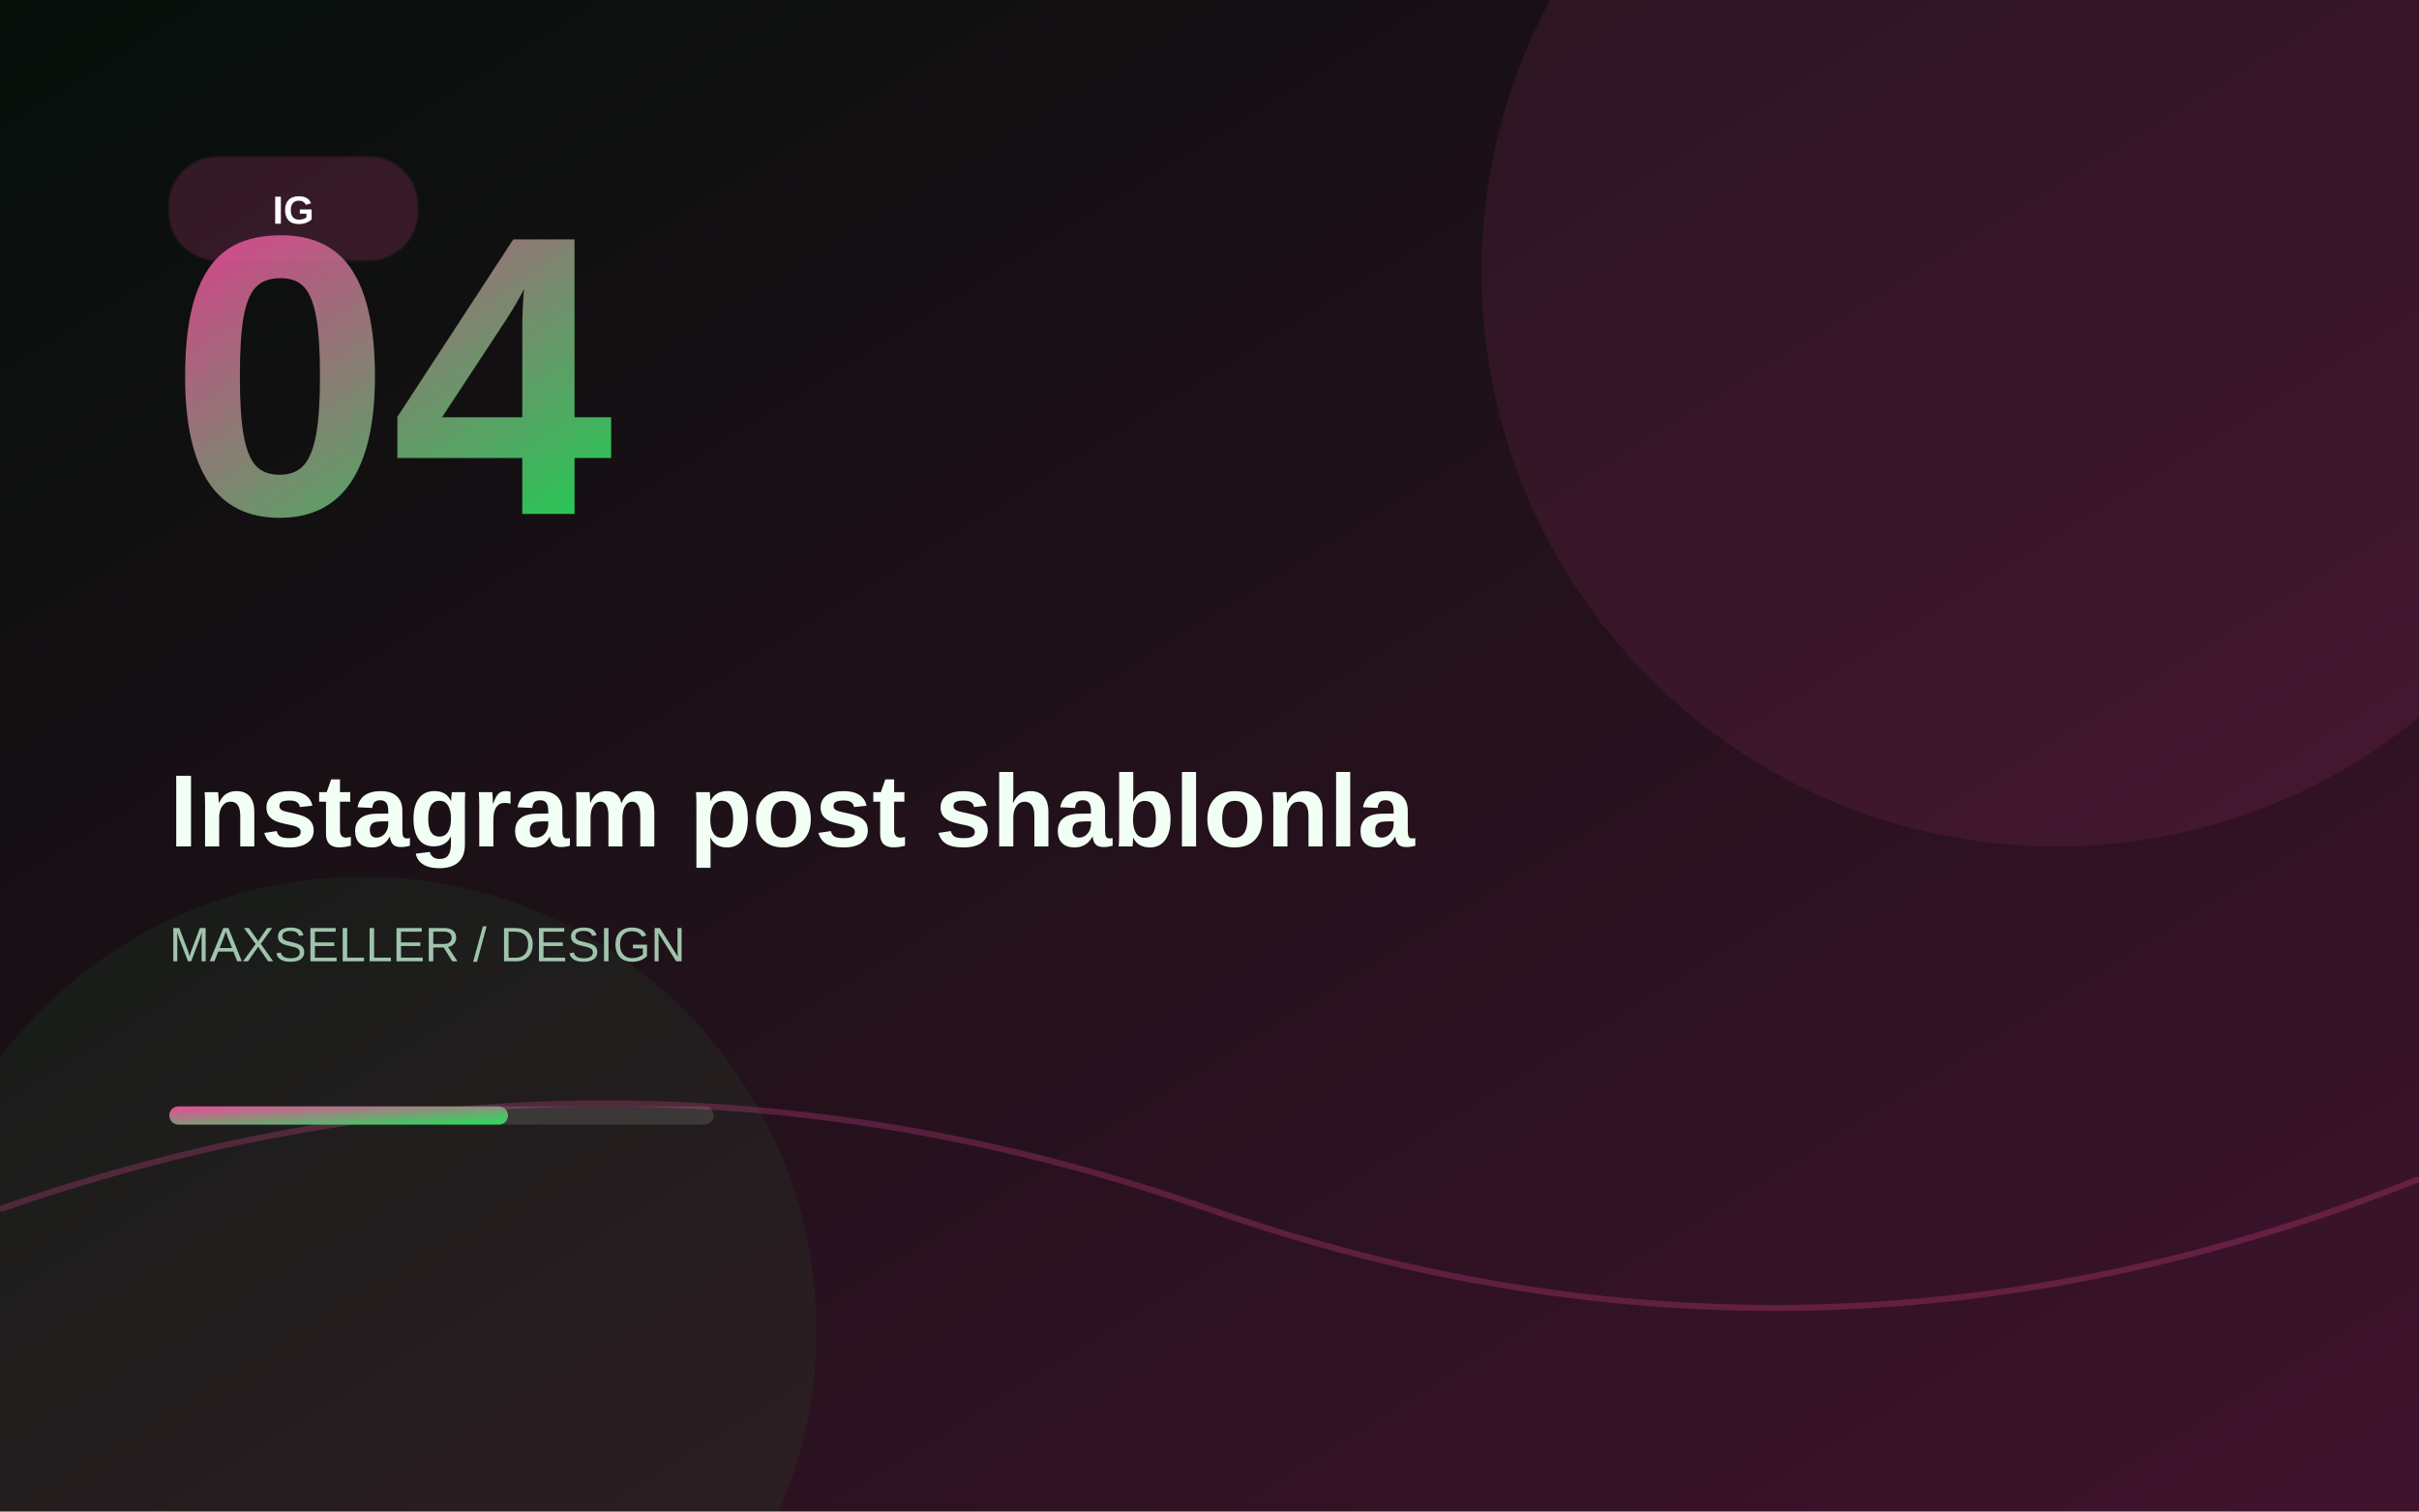
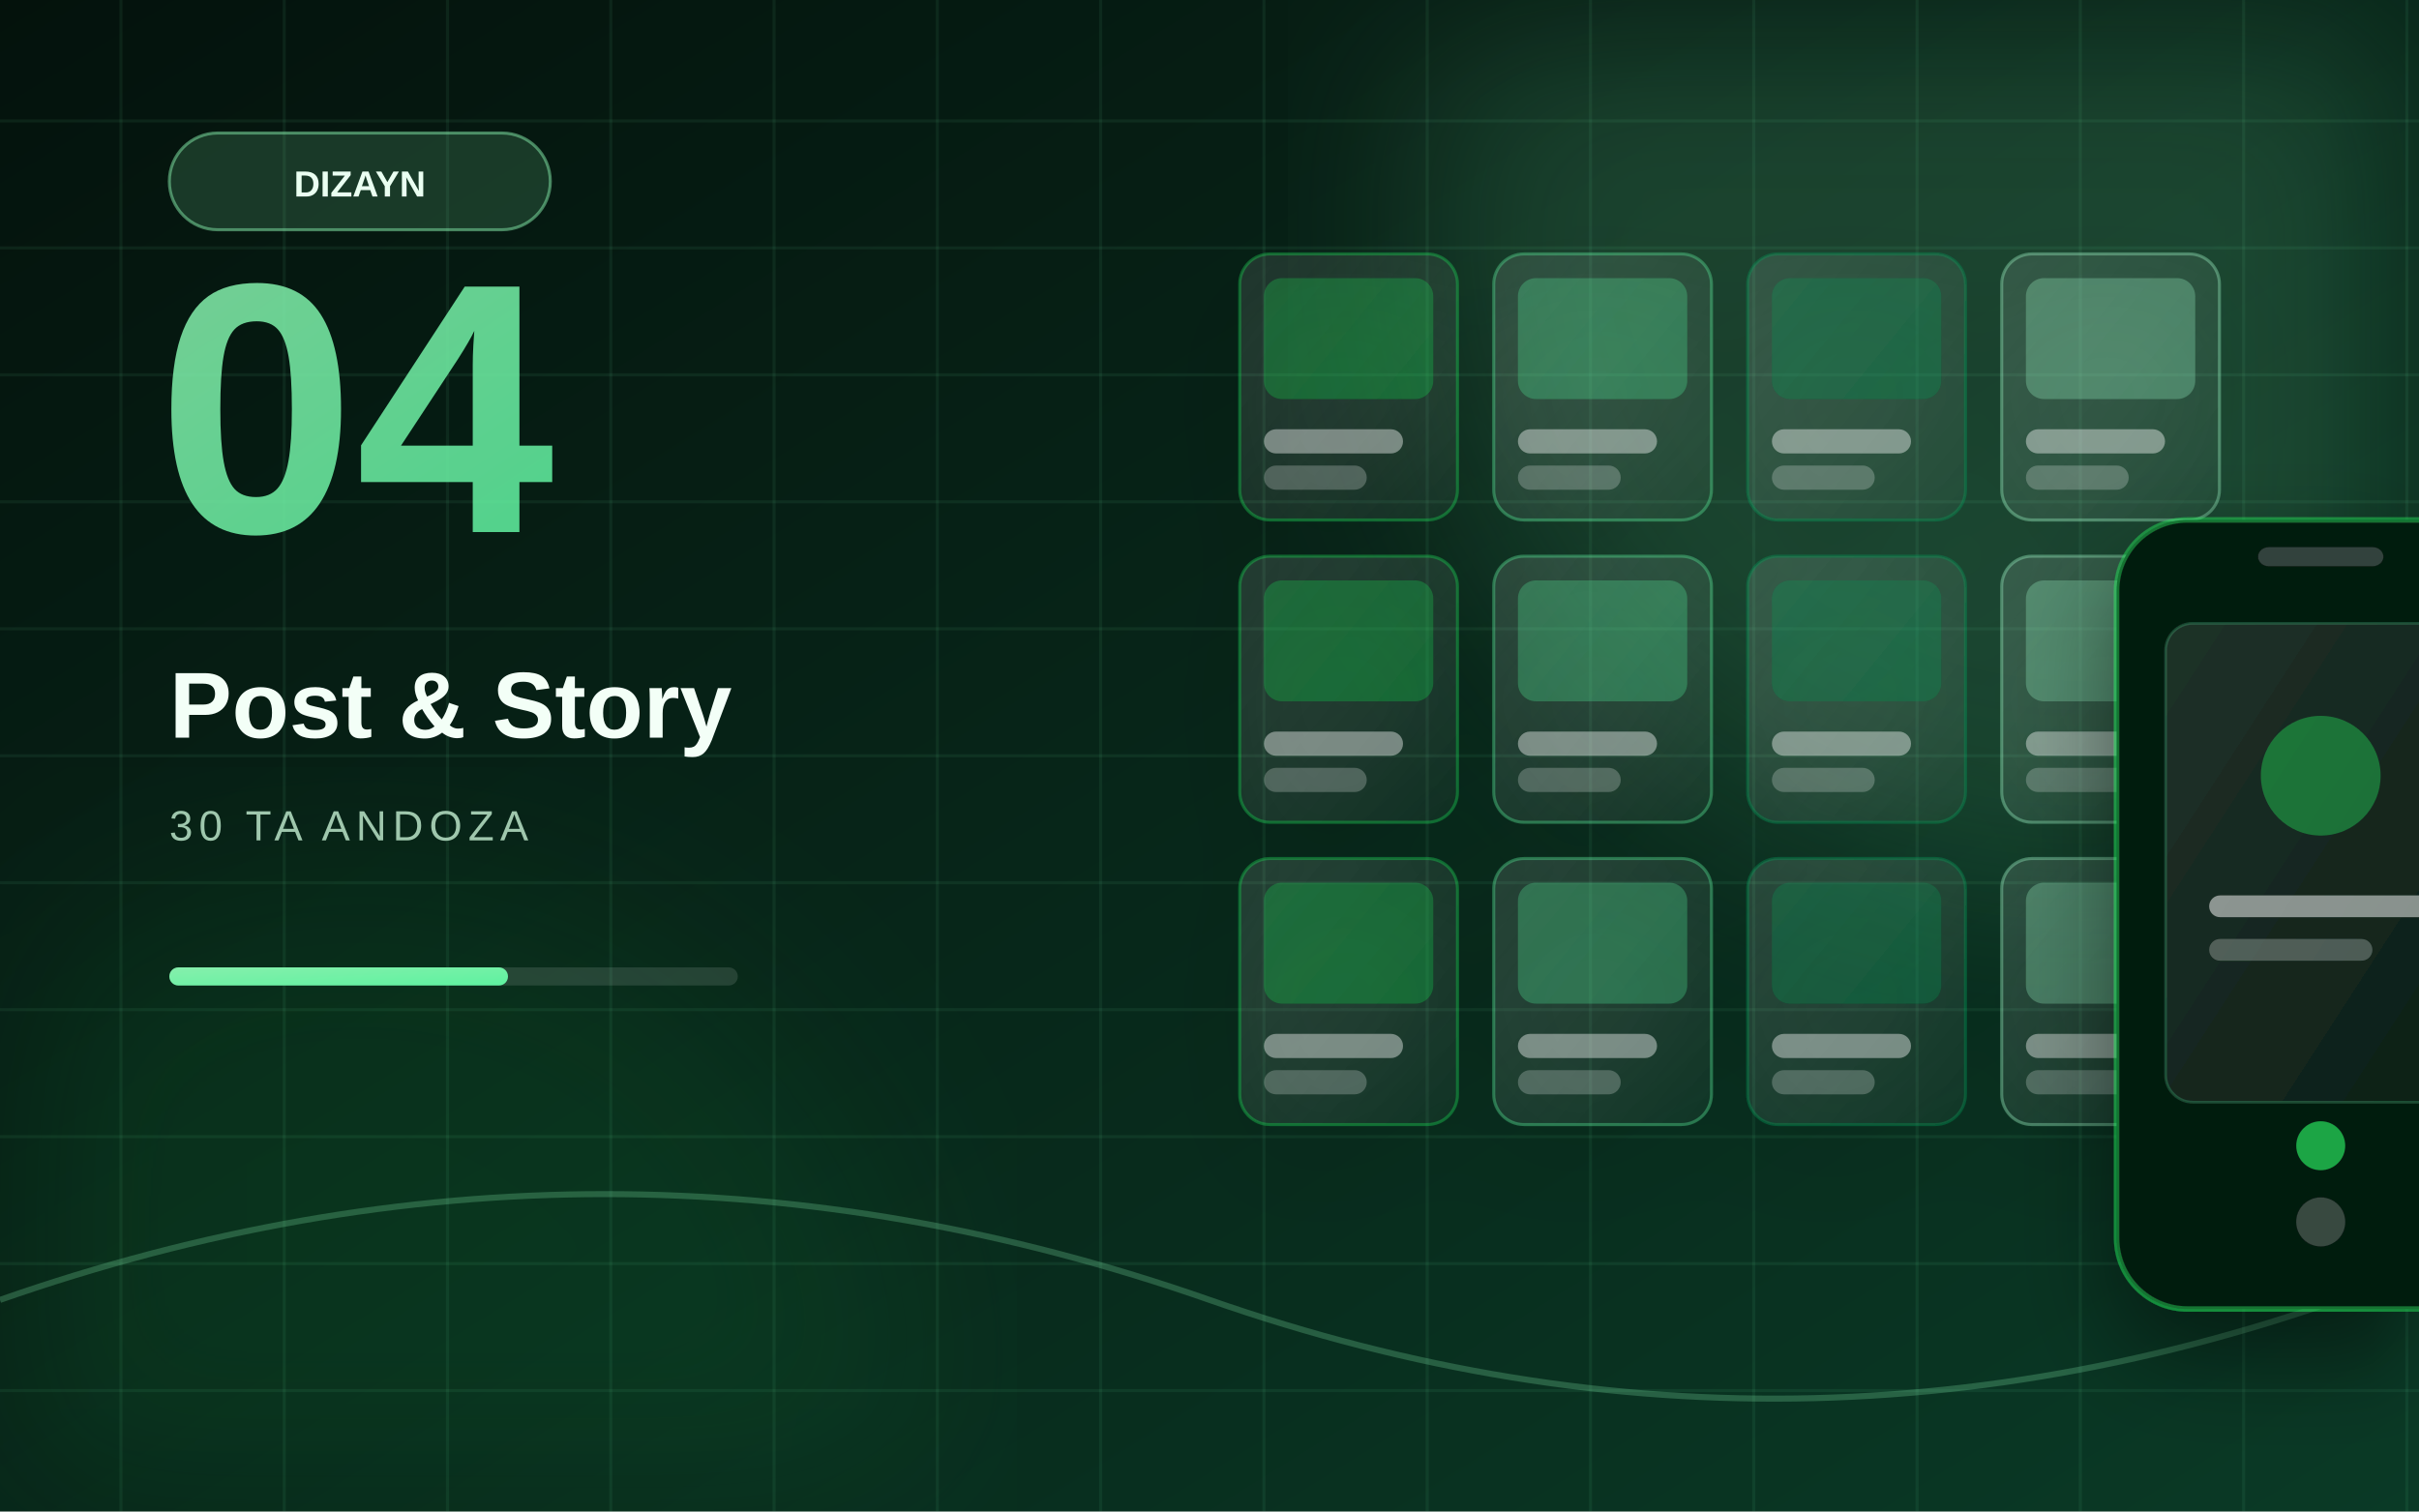
- <svg xmlns="http://www.w3.org/2000/svg" width="800" height="500" viewBox="0 0 800 500" role="img" aria-label="Instagram post shablonlari">
+ <svg xmlns="http://www.w3.org/2000/svg" width="800" height="500" viewBox="0 0 800 500" role="img" aria-label="Post &amp; Story">
  <defs>
    <linearGradient id="bg" x1="0" y1="0" x2="1" y2="1">
-       <stop offset="0" stop-color="#050f0a" />
-       <stop offset="1" stop-color="#40132c" />
+       <stop offset="0" stop-color="#04120c" />
+       <stop offset="1" stop-color="#0a3a26" />
    </linearGradient>
    <linearGradient id="acc" x1="0" y1="0" x2="1" y2="1">
-       <stop offset="0" stop-color="#ec4899" />
-       <stop offset="1" stop-color="#22e05a" />
+       <stop offset="0" stop-color="#86efac" />
+       <stop offset="1" stop-color="#5ef2a0" />
    </linearGradient>
+     <linearGradient id="glass" x1="0" y1="0" x2="1" y2="1">
+       <stop offset="0" stop-color="#ffffff" stop-opacity=".10" />
+       <stop offset="1" stop-color="#ffffff" stop-opacity=".02" />
+     </linearGradient>
+     <filter id="blur">
+       <feGaussianBlur stdDeviation="34" />
+     </filter>
+     <filter id="shadow" x="-30%" y="-30%" width="160%" height="180%">
+       <feDropShadow dx="0" dy="16" stdDeviation="18" flood-color="#000" flood-opacity=".45" />
+     </filter>
  </defs>
  <rect width="800" height="500" fill="url(#bg)" />
-   <circle cx="680" cy="90" r="190" fill="#ec4899" opacity="0.10" />
-   <circle cx="120" cy="440" r="150" fill="#22e05a" opacity="0.06" />
-   <path d="M0 400 Q 200 330 400 400 T 800 390" fill="none" stroke="#ec4899" stroke-width="2" opacity="0.25" />
-   <g transform="translate(56 52)">
-     <rect width="82" height="34" rx="16" fill="#ec4899" opacity="0.18" stroke="#ec4899" stroke-opacity="0.5" />
-     <text x="41" y="22" text-anchor="middle" font-family="Arial,sans-serif" font-size="13" font-weight="700" fill="#ffffff">IG</text>
+   <circle cx="690" cy="70" r="220" fill="#86efac" opacity=".16" filter="url(#blur)" />
+   <circle cx="120" cy="470" r="180" fill="#22e05a" opacity=".08" filter="url(#blur)" />
+   <g stroke="#7dffb2" stroke-opacity=".07" stroke-width="1">
+     <line x1="0" y1="40" x2="800" y2="40" />
+     <line x1="0" y1="82" x2="800" y2="82" />
+     <line x1="0" y1="124" x2="800" y2="124" />
+     <line x1="0" y1="166" x2="800" y2="166" />
+     <line x1="0" y1="208" x2="800" y2="208" />
+     <line x1="0" y1="250" x2="800" y2="250" />
+     <line x1="0" y1="292" x2="800" y2="292" />
+     <line x1="0" y1="334" x2="800" y2="334" />
+     <line x1="0" y1="376" x2="800" y2="376" />
+     <line x1="0" y1="418" x2="800" y2="418" />
+     <line x1="0" y1="460" x2="800" y2="460" />
+     <line x1="40" y1="0" x2="40" y2="500" />
+     <line x1="94" y1="0" x2="94" y2="500" />
+     <line x1="148" y1="0" x2="148" y2="500" />
+     <line x1="202" y1="0" x2="202" y2="500" />
+     <line x1="256" y1="0" x2="256" y2="500" />
+     <line x1="310" y1="0" x2="310" y2="500" />
+     <line x1="364" y1="0" x2="364" y2="500" />
+     <line x1="418" y1="0" x2="418" y2="500" />
+     <line x1="472" y1="0" x2="472" y2="500" />
+     <line x1="526" y1="0" x2="526" y2="500" />
+     <line x1="580" y1="0" x2="580" y2="500" />
+     <line x1="634" y1="0" x2="634" y2="500" />
+     <line x1="688" y1="0" x2="688" y2="500" />
+     <line x1="742" y1="0" x2="742" y2="500" />
+     <line x1="796" y1="0" x2="796" y2="500" />
  </g>
-   <text x="56" y="170" font-family="Arial,sans-serif" font-size="132" font-weight="800" fill="url(#acc)" opacity="0.9">04</text>
-   <text x="56" y="280" font-family="Arial,sans-serif" font-size="34" font-weight="700" fill="#f2fff5">Instagram post shablonla</text>
-   <text x="56" y="318" font-family="Arial,sans-serif" font-size="16" fill="#9fc4ac">MAXSELLER / DESIGN</text>
-   <g transform="translate(56 366)">
-     <rect width="180" height="6" rx="3" fill="#ffffff" opacity="0.12" />
-     <rect width="112" height="6" rx="3" fill="url(#acc)" />
+   <path d="M0 430 Q 200 360 400 430 T 800 420" fill="none" stroke="#86efac" stroke-opacity=".25" stroke-width="2" />
+   <g>
+     <rect x="56" y="44" width="126" height="32" rx="16" fill="#86efac" fill-opacity=".16" stroke="#86efac" stroke-opacity=".5" />
+     <text x="119" y="65" text-anchor="middle" font-family="Arial,sans-serif" font-size="12" font-weight="700" fill="#eafff1">DIZAYN</text>
+     <text x="52" y="176" font-family="Arial,sans-serif" font-size="118" font-weight="800" fill="url(#acc)" opacity=".85">04</text>
+     <text x="56" y="244" font-family="Arial,sans-serif" font-size="31" font-weight="700" fill="#f3fff7">Post &amp; Story</text>
+     <text x="56" y="278" font-family="Arial,sans-serif" font-size="14" letter-spacing="2" fill="#9fc7ad">30 TA ANDOZA</text>
+     <rect x="56" y="320" width="188" height="6" rx="3" fill="#ffffff" opacity=".12" />
+     <rect x="56" y="320" width="112" height="6" rx="3" fill="url(#acc)" />
+   </g>
+   <g transform="translate(410 84)" filter="url(#shadow)">
+     <rect x="0" y="0" width="72" height="88" rx="10" fill="url(#glass)" stroke="#22e05a" stroke-opacity=".35" />
+     <rect x="8" y="8" width="56" height="40" rx="6" fill="#22e05a" opacity=".28" />
+     <rect x="8" y="58" width="46" height="8" rx="4" fill="#ffffff" opacity=".4" />
+     <rect x="8" y="70" width="34" height="8" rx="4" fill="#ffffff" opacity=".22" />
+     <rect x="84" y="0" width="72" height="88" rx="10" fill="url(#glass)" stroke="#5ef2a0" stroke-opacity=".35" />
+     <rect x="92" y="8" width="56" height="40" rx="6" fill="#5ef2a0" opacity=".28" />
+     <rect x="92" y="58" width="46" height="8" rx="4" fill="#ffffff" opacity=".4" />
+     <rect x="92" y="70" width="34" height="8" rx="4" fill="#ffffff" opacity=".22" />
+     <rect x="168" y="0" width="72" height="88" rx="10" fill="url(#glass)" stroke="#0e9f5c" stroke-opacity=".35" />
+     <rect x="176" y="8" width="56" height="40" rx="6" fill="#0e9f5c" opacity=".28" />
+     <rect x="176" y="58" width="46" height="8" rx="4" fill="#ffffff" opacity=".4" />
+     <rect x="176" y="70" width="34" height="8" rx="4" fill="#ffffff" opacity=".22" />
+     <rect x="252" y="0" width="72" height="88" rx="10" fill="url(#glass)" stroke="#a7ffcf" stroke-opacity=".35" />
+     <rect x="260" y="8" width="56" height="40" rx="6" fill="#a7ffcf" opacity=".28" />
+     <rect x="260" y="58" width="46" height="8" rx="4" fill="#ffffff" opacity=".4" />
+     <rect x="260" y="70" width="34" height="8" rx="4" fill="#ffffff" opacity=".22" />
+     <rect x="0" y="100" width="72" height="88" rx="10" fill="url(#glass)" stroke="#22e05a" stroke-opacity=".35" />
+     <rect x="8" y="108" width="56" height="40" rx="6" fill="#22e05a" opacity=".28" />
+     <rect x="8" y="158" width="46" height="8" rx="4" fill="#ffffff" opacity=".4" />
+     <rect x="8" y="170" width="34" height="8" rx="4" fill="#ffffff" opacity=".22" />
+     <rect x="84" y="100" width="72" height="88" rx="10" fill="url(#glass)" stroke="#5ef2a0" stroke-opacity=".35" />
+     <rect x="92" y="108" width="56" height="40" rx="6" fill="#5ef2a0" opacity=".28" />
+     <rect x="92" y="158" width="46" height="8" rx="4" fill="#ffffff" opacity=".4" />
+     <rect x="92" y="170" width="34" height="8" rx="4" fill="#ffffff" opacity=".22" />
+     <rect x="168" y="100" width="72" height="88" rx="10" fill="url(#glass)" stroke="#0e9f5c" stroke-opacity=".35" />
+     <rect x="176" y="108" width="56" height="40" rx="6" fill="#0e9f5c" opacity=".28" />
+     <rect x="176" y="158" width="46" height="8" rx="4" fill="#ffffff" opacity=".4" />
+     <rect x="176" y="170" width="34" height="8" rx="4" fill="#ffffff" opacity=".22" />
+     <rect x="252" y="100" width="72" height="88" rx="10" fill="url(#glass)" stroke="#a7ffcf" stroke-opacity=".35" />
+     <rect x="260" y="108" width="56" height="40" rx="6" fill="#a7ffcf" opacity=".28" />
+     <rect x="260" y="158" width="46" height="8" rx="4" fill="#ffffff" opacity=".4" />
+     <rect x="260" y="170" width="34" height="8" rx="4" fill="#ffffff" opacity=".22" />
+     <rect x="0" y="200" width="72" height="88" rx="10" fill="url(#glass)" stroke="#22e05a" stroke-opacity=".35" />
+     <rect x="8" y="208" width="56" height="40" rx="6" fill="#22e05a" opacity=".28" />
+     <rect x="8" y="258" width="46" height="8" rx="4" fill="#ffffff" opacity=".4" />
+     <rect x="8" y="270" width="34" height="8" rx="4" fill="#ffffff" opacity=".22" />
+     <rect x="84" y="200" width="72" height="88" rx="10" fill="url(#glass)" stroke="#5ef2a0" stroke-opacity=".35" />
+     <rect x="92" y="208" width="56" height="40" rx="6" fill="#5ef2a0" opacity=".28" />
+     <rect x="92" y="258" width="46" height="8" rx="4" fill="#ffffff" opacity=".4" />
+     <rect x="92" y="270" width="34" height="8" rx="4" fill="#ffffff" opacity=".22" />
+     <rect x="168" y="200" width="72" height="88" rx="10" fill="url(#glass)" stroke="#0e9f5c" stroke-opacity=".35" />
+     <rect x="176" y="208" width="56" height="40" rx="6" fill="#0e9f5c" opacity=".28" />
+     <rect x="176" y="258" width="46" height="8" rx="4" fill="#ffffff" opacity=".4" />
+     <rect x="176" y="270" width="34" height="8" rx="4" fill="#ffffff" opacity=".22" />
+     <rect x="252" y="200" width="72" height="88" rx="10" fill="url(#glass)" stroke="#a7ffcf" stroke-opacity=".35" />
+     <rect x="260" y="208" width="56" height="40" rx="6" fill="#a7ffcf" opacity=".28" />
+     <rect x="260" y="258" width="46" height="8" rx="4" fill="#ffffff" opacity=".4" />
+     <rect x="260" y="270" width="34" height="8" rx="4" fill="#ffffff" opacity=".22" />
+   </g>
+   <g transform="translate(700 172) scale(0.9)" filter="url(#shadow)">
+     <rect width="150" height="290" rx="26" fill="#061a11" stroke="#22e05a" stroke-opacity=".45" stroke-width="2" />
+     <rect x="52" y="10" width="46" height="7" rx="4" fill="#ffffff" opacity=".18" />
+     <rect x="18" y="38" width="114" height="176" rx="10" fill="url(#glass)" stroke="#5ef2a0" stroke-opacity=".22" />
+     <circle cx="75" cy="94" r="22" fill="#22e05a" opacity=".4" />
+     <rect x="34" y="138" width="82" height="8" rx="4" fill="#ffffff" opacity=".5" />
+     <rect x="34" y="154" width="60" height="8" rx="4" fill="#ffffff" opacity=".25" />
+     <circle cx="75" cy="230" r="9" fill="#22e05a" opacity=".7" />
+     <circle cx="75" cy="258" r="9" fill="#ffffff" opacity=".2" />
  </g>
</svg>
